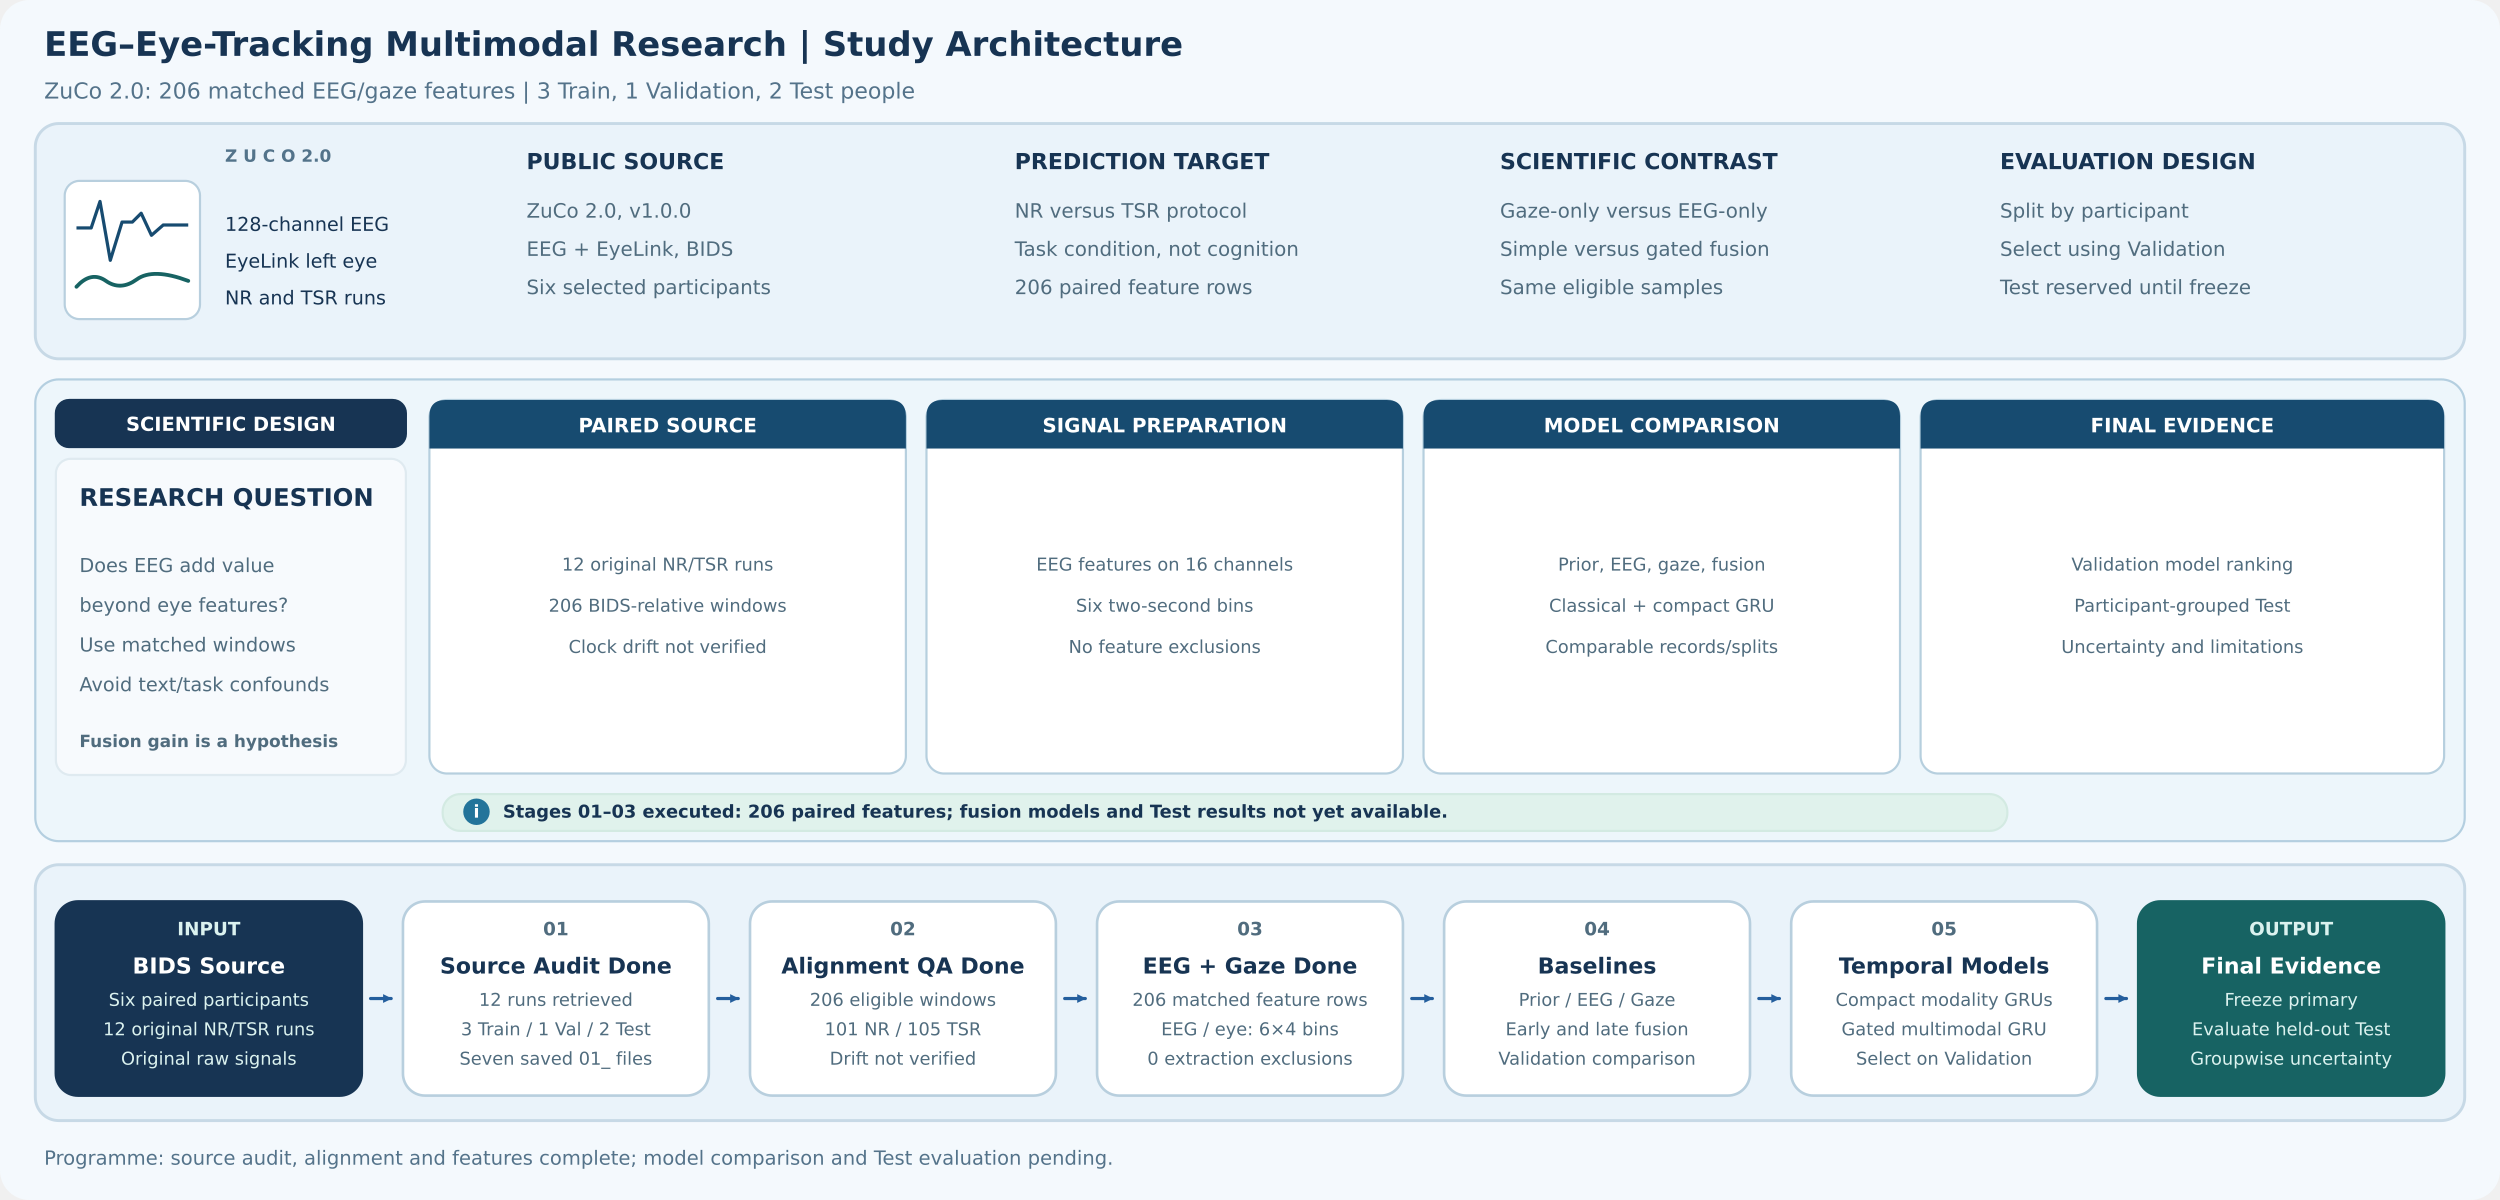
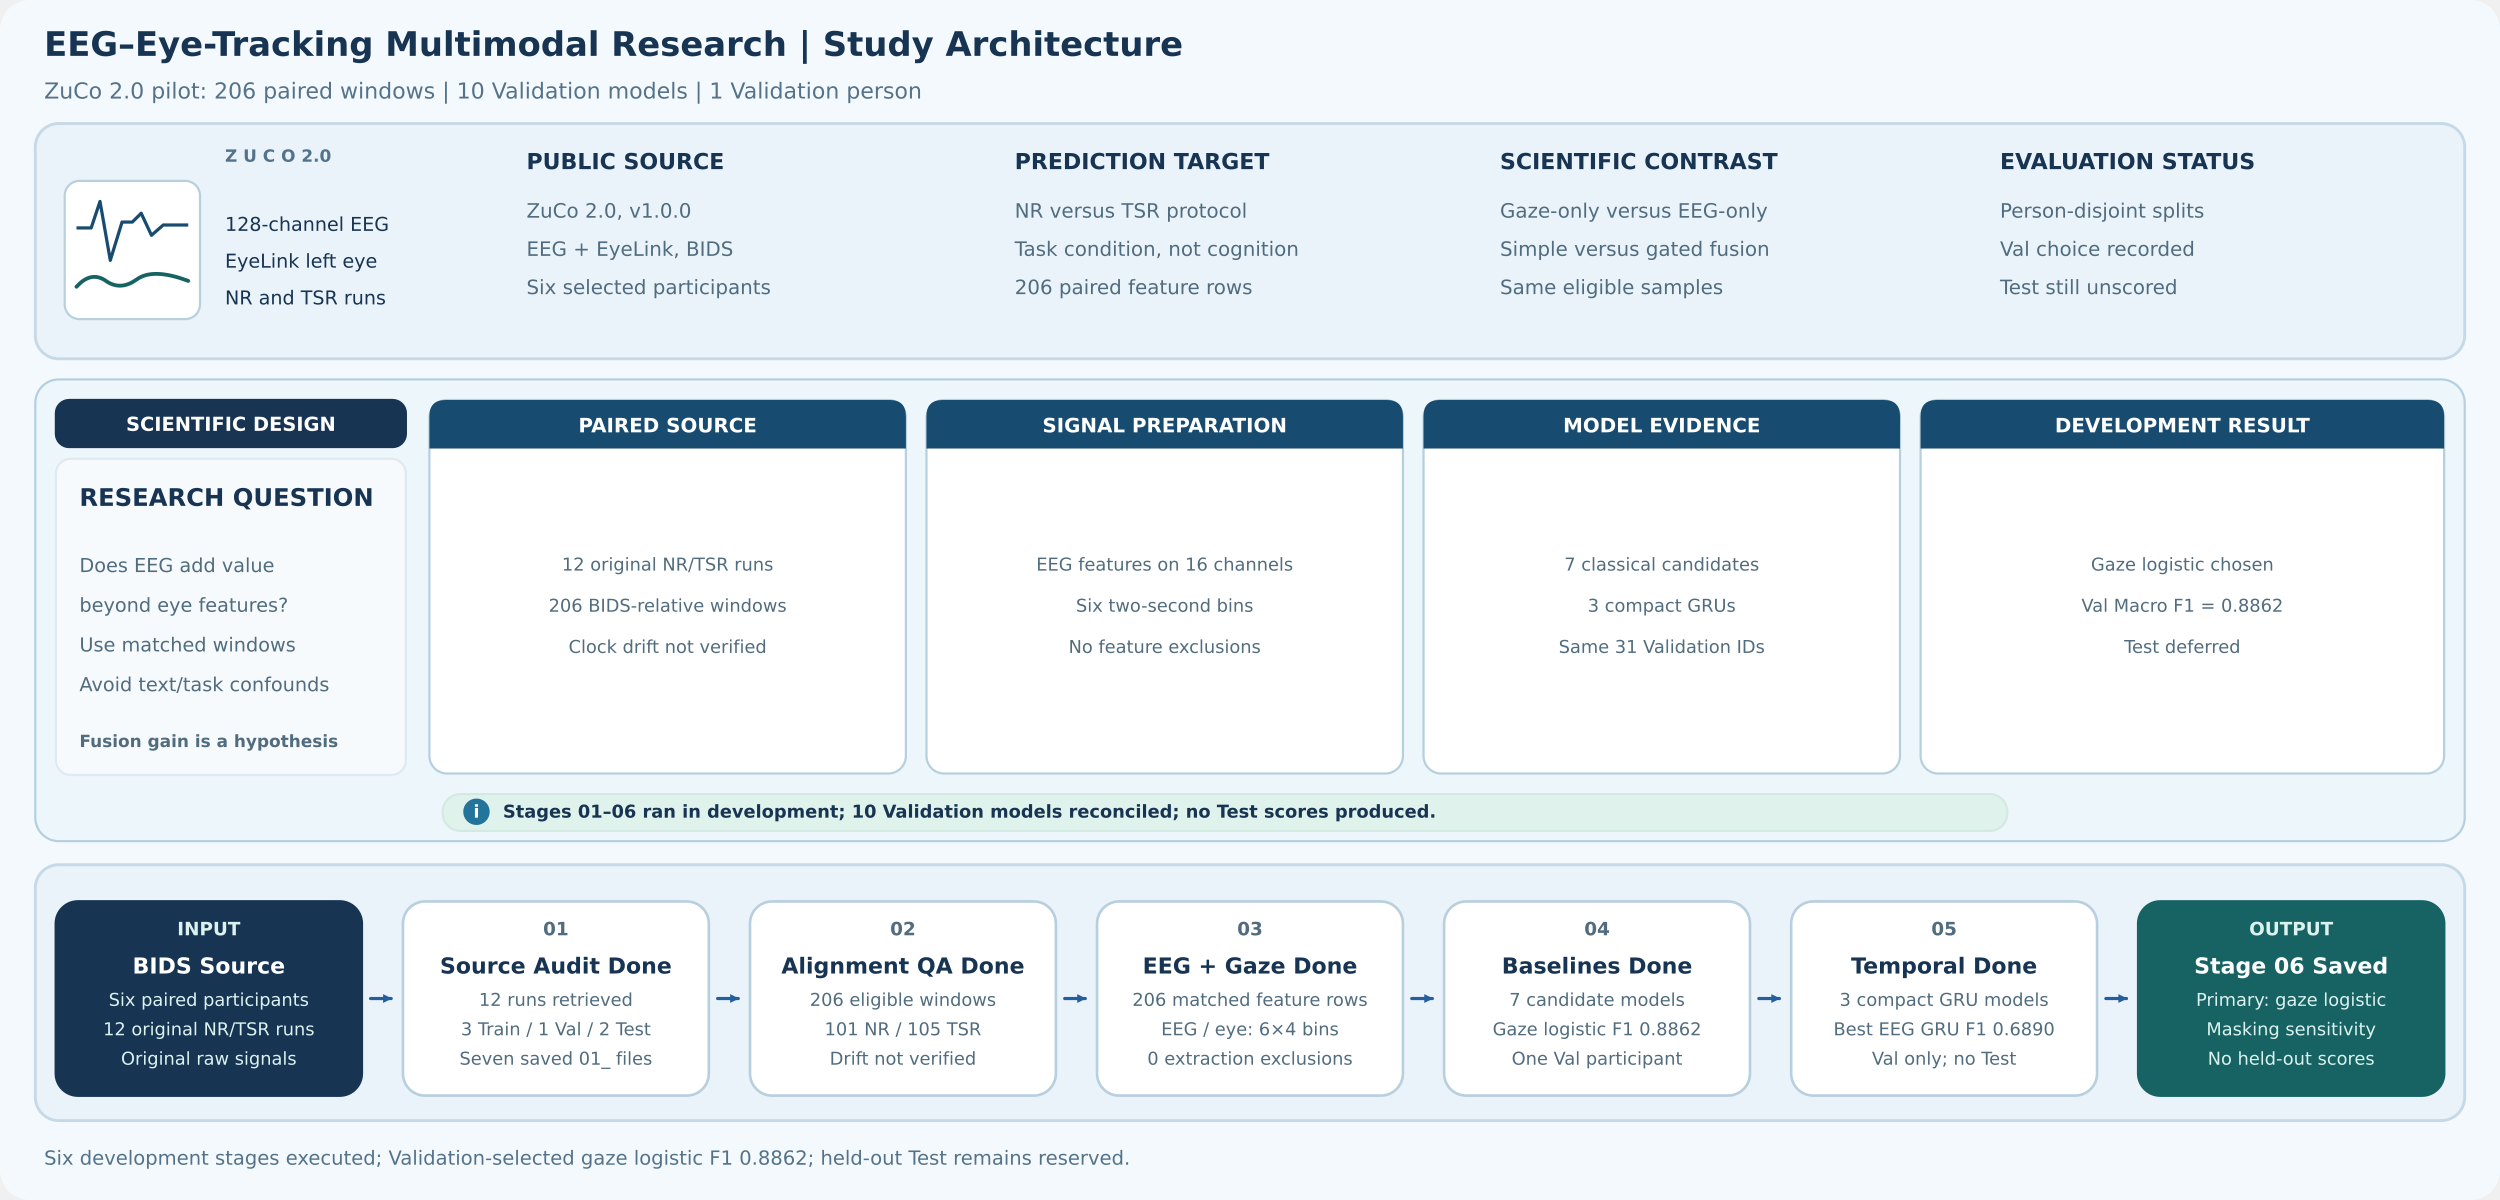
<svg xmlns="http://www.w3.org/2000/svg" width="1700" height="816" viewBox="0 0 1700 816" role="img" aria-labelledby="title desc">
  <defs>
    <marker id="arr" markerUnits="userSpaceOnUse" markerWidth="6" markerHeight="6" refX="5.5" refY="3" orient="auto">
      <path d="M0 0 L6 3 L0 6 Z" fill="#245E9D" />
    </marker>
    <style>text { font-family: DejaVu Sans, Arial, sans-serif; font-weight: 400; }
.figure-title { font-size:23px; font-weight:700; fill:#173453; }
.subtitle { font-size:15px; fill:#54738A; }
.source-heading { font-size:11.5px; font-weight:700; fill:#53738A; }
.source-label { font-size:13px; fill:#173453; }
.context-heading { font-size:15px; font-weight:700; fill:#173453; }
.context-body { font-size:13.5px; fill:#506C7E; }
.section-label { font-size:13.2px; font-weight:700; fill:#FFFFFF; }
.focus-heading { font-size:16.5px; font-weight:700; fill:#173453; }
.focus-body { font-size:13.1px; fill:#506C7E; }
.qualification { font-size:11.5px; font-weight:700; fill:#506C7E; }
.card-heading { font-size:13.5px; font-weight:700; fill:#FFFFFF; }
.card-body { font-size:12.1px; fill:#506C7E; }
.chart-label { font-size:11.8px; fill:#506C7E; }
.scientific-note { font-size:12.1px; font-weight:700; fill:#173453; }
.workflow-id { font-size:12.5px; font-weight:700; fill:#506C7E; }
.workflow-heading { font-size:15px; font-weight:700; fill:#173453; }
.workflow-body { font-size:12.1px; fill:#506C7E; }
.terminal-id { font-size:12.5px; font-weight:700; fill:#DBF2EF; }
.terminal-heading { font-size:15px; font-weight:700; fill:#FFFFFF; }
.terminal-body { font-size:12.1px; fill:#DBF2EF; }
.footer { font-size:13.3px; fill:#54738A; }
.info-mark { font-size:12px; font-weight:700; fill:#FFFFFF; }</style>
  </defs>
  <rect id="canvas" x="0" y="0" width="1700" height="816" rx="20" fill="#F4F9FD" />
  <g id="band-0-header">
    <text id="text-001" x="30" y="38" class="figure-title" data-container="canvas">EEG–Eye-Tracking Multimodal Research | Study Architecture</text>
-     <text id="text-002" x="30" y="67" class="subtitle" data-container="canvas">ZuCo 2.0: 206 matched EEG/gaze features | 3 Train, 1 Validation, 2 Test people</text>
+     <text id="text-002" x="30" y="67" class="subtitle" data-container="canvas">ZuCo 2.0 pilot: 206 paired windows | 10 Validation models | 1 Validation person</text>
  </g>
  <g id="band-1-context">
    <rect id="context-container" x="24" y="84" width="1652" height="160" rx="16" fill="#EAF3FA" stroke="#C7D9E6" stroke-width="2" />
    <g id="source-schematic" data-slot="replace-for-actual-data-source">
      <g id="paired-signal-icon">
        <rect x="44" y="123" width="92" height="94" rx="10" fill="#FFFFFF" stroke="#B8CFDE" stroke-width="1.5" />
        <path d="M52 155 L62 155 L68 137 L75 177 L83 151 L90 151 L96 145 L103 160 L111 153 L128 153" fill="none" stroke="#174B70" stroke-width="2.2" stroke-linejoin="round" />
        <path d="M52 195 Q62 184 72 191 T93 190 T128 191" fill="none" stroke="#176363" stroke-width="2.6" stroke-linecap="round" />
      </g>
      <text id="text-003" x="153" y="110" class="source-heading" data-container="context-container">Z U C O   2.0</text>
      <text id="text-004" x="153" y="157" class="source-label" data-container="context-container">128-channel EEG</text>
      <text id="text-005" x="153" y="182" class="source-label" data-container="context-container">EyeLink left eye</text>
      <text id="text-006" x="153" y="207" class="source-label" data-container="context-container">NR and TSR runs</text>
    </g>
    <g id="context-module-1">
      <text id="text-007" x="358" y="115" class="context-heading" data-container="context-container">PUBLIC SOURCE</text>
      <text id="text-008" x="358" y="148" class="context-body" data-container="context-container">ZuCo 2.0, v1.0.0</text>
      <text id="text-009" x="358" y="174" class="context-body" data-container="context-container">EEG + EyeLink, BIDS</text>
      <text id="text-010" x="358" y="200" class="context-body" data-container="context-container">Six selected participants</text>
    </g>
    <g id="context-module-2">
      <text id="text-011" x="690" y="115" class="context-heading" data-container="context-container">PREDICTION TARGET</text>
      <text id="text-012" x="690" y="148" class="context-body" data-container="context-container">NR versus TSR protocol</text>
      <text id="text-013" x="690" y="174" class="context-body" data-container="context-container">Task condition, not cognition</text>
      <text id="text-014" x="690" y="200" class="context-body" data-container="context-container">206 paired feature rows</text>
    </g>
    <g id="context-module-3">
      <text id="text-015" x="1020" y="115" class="context-heading" data-container="context-container">SCIENTIFIC CONTRAST</text>
      <text id="text-016" x="1020" y="148" class="context-body" data-container="context-container">Gaze-only versus EEG-only</text>
      <text id="text-017" x="1020" y="174" class="context-body" data-container="context-container">Simple versus gated fusion</text>
      <text id="text-018" x="1020" y="200" class="context-body" data-container="context-container">Same eligible samples</text>
    </g>
    <g id="context-module-4">
-       <text id="text-019" x="1360" y="115" class="context-heading" data-container="context-container">EVALUATION DESIGN</text>
-       <text id="text-020" x="1360" y="148" class="context-body" data-container="context-container">Split by participant</text>
-       <text id="text-021" x="1360" y="174" class="context-body" data-container="context-container">Select using Validation</text>
-       <text id="text-022" x="1360" y="200" class="context-body" data-container="context-container">Test reserved until freeze</text>
+       <text id="text-019" x="1360" y="115" class="context-heading" data-container="context-container">EVALUATION STATUS</text>
+       <text id="text-020" x="1360" y="148" class="context-body" data-container="context-container">Person-disjoint splits</text>
+       <text id="text-021" x="1360" y="174" class="context-body" data-container="context-container">Val choice recorded</text>
+       <text id="text-022" x="1360" y="200" class="context-body" data-container="context-container">Test still unscored</text>
    </g>
  </g>
  <g id="band-2-analysis">
    <rect id="analysis-container" x="24" y="258" width="1652" height="314" rx="16" fill="#EDF6FB" stroke="#B4CFE0" stroke-width="1.5" />
    <g id="analysis-focus">
      <rect id="section-label-box" x="38" y="272" width="238" height="32" rx="9" fill="#173453" stroke="#173453" stroke-width="1.5" />
      <text id="text-023" x="157" y="293" class="section-label" text-anchor="middle" data-container="section-label-box">SCIENTIFIC DESIGN</text>
      <rect id="focus-card" x="38" y="312" width="238" height="215" rx="10" fill="#F7FAFD" stroke="#DFEAF0" stroke-width="1.5" />
      <text id="text-024" x="54" y="344" class="focus-heading" data-container="focus-card">RESEARCH QUESTION</text>
      <text id="text-025" x="54" y="389" class="focus-body" data-container="focus-card">Does EEG add value</text>
      <text id="text-026" x="54" y="416" class="focus-body" data-container="focus-card">beyond eye features?</text>
      <text id="text-027" x="54" y="443" class="focus-body" data-container="focus-card">Use matched windows</text>
      <text id="text-028" x="54" y="470" class="focus-body" data-container="focus-card">Avoid text/task confounds</text>
      <text id="text-029" x="54" y="508" class="qualification" data-container="focus-card">Fusion gain is a hypothesis</text>
    </g>
    <g id="evidence-panel-1">
      <rect id="evidence-card-1" x="292" y="272" width="324" height="254" rx="12" fill="#FFFFFF" stroke="#B6CFDE" stroke-width="1.5" />
      <path id="evidence-header-1" d="M303 272 H605 Q616 272 616 283 V305 H292 V283 Q292 272 303 272 Z" fill="#174B70" />
      <text id="text-030" x="454.0" y="294" class="card-heading" text-anchor="middle" data-container="evidence-card-1">PAIRED SOURCE</text>
      <g id="evidence-content-1" data-slot="scientific-content">
        <text id="text-031" x="454.0" y="388" class="card-body" text-anchor="middle" data-container="evidence-card-1">12 original NR/TSR runs</text>
        <text id="text-032" x="454.0" y="416" class="card-body" text-anchor="middle" data-container="evidence-card-1">206 BIDS-relative windows</text>
        <text id="text-033" x="454.0" y="444" class="card-body" text-anchor="middle" data-container="evidence-card-1">Clock drift not verified</text>
      </g>
    </g>
    <g id="evidence-panel-2">
      <rect id="evidence-card-2" x="630" y="272" width="324" height="254" rx="12" fill="#FFFFFF" stroke="#B6CFDE" stroke-width="1.5" />
      <path id="evidence-header-2" d="M641 272 H943 Q954 272 954 283 V305 H630 V283 Q630 272 641 272 Z" fill="#174B70" />
      <text id="text-034" x="792.0" y="294" class="card-heading" text-anchor="middle" data-container="evidence-card-2">SIGNAL PREPARATION</text>
      <g id="evidence-content-2" data-slot="scientific-content">
        <text id="text-035" x="792.0" y="388" class="card-body" text-anchor="middle" data-container="evidence-card-2">EEG features on 16 channels</text>
        <text id="text-036" x="792.0" y="416" class="card-body" text-anchor="middle" data-container="evidence-card-2">Six two-second bins</text>
        <text id="text-037" x="792.0" y="444" class="card-body" text-anchor="middle" data-container="evidence-card-2">No feature exclusions</text>
      </g>
    </g>
    <g id="evidence-panel-3">
      <rect id="evidence-card-3" x="968" y="272" width="324" height="254" rx="12" fill="#FFFFFF" stroke="#B6CFDE" stroke-width="1.5" />
      <path id="evidence-header-3" d="M979 272 H1281 Q1292 272 1292 283 V305 H968 V283 Q968 272 979 272 Z" fill="#174B70" />
-       <text id="text-038" x="1130.0" y="294" class="card-heading" text-anchor="middle" data-container="evidence-card-3">MODEL COMPARISON</text>
+       <text id="text-038" x="1130.0" y="294" class="card-heading" text-anchor="middle" data-container="evidence-card-3">MODEL EVIDENCE</text>
      <g id="evidence-content-3" data-slot="scientific-content">
-         <text id="text-039" x="1130.0" y="388" class="card-body" text-anchor="middle" data-container="evidence-card-3">Prior, EEG, gaze, fusion</text>
-         <text id="text-040" x="1130.0" y="416" class="card-body" text-anchor="middle" data-container="evidence-card-3">Classical + compact GRU</text>
-         <text id="text-041" x="1130.0" y="444" class="card-body" text-anchor="middle" data-container="evidence-card-3">Comparable records/splits</text>
+         <text id="text-039" x="1130.0" y="388" class="card-body" text-anchor="middle" data-container="evidence-card-3">7 classical candidates</text>
+         <text id="text-040" x="1130.0" y="416" class="card-body" text-anchor="middle" data-container="evidence-card-3">3 compact GRUs</text>
+         <text id="text-041" x="1130.0" y="444" class="card-body" text-anchor="middle" data-container="evidence-card-3">Same 31 Validation IDs</text>
      </g>
    </g>
    <g id="evidence-panel-4">
      <rect id="evidence-card-4" x="1306" y="272" width="356" height="254" rx="12" fill="#FFFFFF" stroke="#B6CFDE" stroke-width="1.5" />
      <path id="evidence-header-4" d="M1317 272 H1651 Q1662 272 1662 283 V305 H1306 V283 Q1306 272 1317 272 Z" fill="#174B70" />
-       <text id="text-042" x="1484.0" y="294" class="card-heading" text-anchor="middle" data-container="evidence-card-4">FINAL EVIDENCE</text>
+       <text id="text-042" x="1484.0" y="294" class="card-heading" text-anchor="middle" data-container="evidence-card-4">DEVELOPMENT RESULT</text>
      <g id="evidence-content-4" data-slot="scientific-content">
-         <text id="text-043" x="1484.0" y="388" class="card-body" text-anchor="middle" data-container="evidence-card-4">Validation model ranking</text>
-         <text id="text-044" x="1484.0" y="416" class="card-body" text-anchor="middle" data-container="evidence-card-4">Participant-grouped Test</text>
-         <text id="text-045" x="1484.0" y="444" class="card-body" text-anchor="middle" data-container="evidence-card-4">Uncertainty and limitations</text>
+         <text id="text-043" x="1484.0" y="388" class="card-body" text-anchor="middle" data-container="evidence-card-4">Gaze logistic chosen</text>
+         <text id="text-044" x="1484.0" y="416" class="card-body" text-anchor="middle" data-container="evidence-card-4">Val Macro F1 = 0.8862</text>
+         <text id="text-045" x="1484.0" y="444" class="card-body" text-anchor="middle" data-container="evidence-card-4">Test deferred</text>
      </g>
    </g>
    <g id="optional-scientific-note" data-optional="true">
      <rect id="note-strip" x="301" y="540" width="1064" height="25" rx="12" fill="#E0F2EC" stroke="#D3EAE2" stroke-width="1.5" />
      <circle cx="324" cy="552" r="9" fill="#23749A" />
      <text id="text-046" x="324" y="556" class="info-mark" text-anchor="middle">i</text>
-       <text id="text-047" x="342" y="556" class="scientific-note" data-container="note-strip">Stages 01–03 executed: 206 paired features; fusion models and Test results not yet available.</text>
+       <text id="text-047" x="342" y="556" class="scientific-note" data-container="note-strip">Stages 01–06 ran in development; 10 Validation models reconciled; no Test scores produced.</text>
    </g>
  </g>
  <g id="band-3-workflow">
    <rect id="workflow-container" x="24" y="588" width="1652" height="174" rx="16" fill="#EAF3FA" stroke="#C7D9E6" stroke-width="2" />
    <g id="workflow-input">
      <rect id="workflow-node-0" x="38" y="613" width="208" height="132" rx="15" fill="#173453" stroke="#173453" stroke-width="1.8" />
      <text id="text-048" x="142" y="636" class="terminal-id" text-anchor="middle" data-container="workflow-node-0">INPUT</text>
      <text id="text-049" x="142" y="662" class="terminal-heading" text-anchor="middle" data-container="workflow-node-0">BIDS Source</text>
      <text id="text-050" x="142" y="684" class="terminal-body" text-anchor="middle" data-container="workflow-node-0">Six paired participants</text>
      <text id="text-051" x="142" y="704" class="terminal-body" text-anchor="middle" data-container="workflow-node-0">12 original NR/TSR runs</text>
      <text id="text-052" x="142" y="724" class="terminal-body" text-anchor="middle" data-container="workflow-node-0">Original raw signals</text>
    </g>
    <path id="workflow-connector-0" d="M252 679 H266" fill="none" stroke="#245E9D" stroke-width="2.2" stroke-linecap="round" marker-end="url(#arr)" />
    <g id="workflow-process-1">
      <rect id="workflow-node-1" x="274" y="613" width="208" height="132" rx="15" fill="#FFFFFF" stroke="#B8CFDE" stroke-width="1.8" />
      <text id="text-053" x="378" y="636" class="workflow-id" text-anchor="middle" data-container="workflow-node-1">01</text>
      <text id="text-054" x="378" y="662" class="workflow-heading" text-anchor="middle" data-container="workflow-node-1">Source Audit Done</text>
      <text id="text-055" x="378" y="684" class="workflow-body" text-anchor="middle" data-container="workflow-node-1">12 runs retrieved</text>
      <text id="text-056" x="378" y="704" class="workflow-body" text-anchor="middle" data-container="workflow-node-1">3 Train / 1 Val / 2 Test</text>
      <text id="text-057" x="378" y="724" class="workflow-body" text-anchor="middle" data-container="workflow-node-1">Seven saved 01_ files</text>
    </g>
    <path id="workflow-connector-1" d="M488 679 H502" fill="none" stroke="#245E9D" stroke-width="2.2" stroke-linecap="round" marker-end="url(#arr)" />
    <g id="workflow-process-2">
      <rect id="workflow-node-2" x="510" y="613" width="208" height="132" rx="15" fill="#FFFFFF" stroke="#B8CFDE" stroke-width="1.8" />
      <text id="text-058" x="614" y="636" class="workflow-id" text-anchor="middle" data-container="workflow-node-2">02</text>
      <text id="text-059" x="614" y="662" class="workflow-heading" text-anchor="middle" data-container="workflow-node-2">Alignment QA Done</text>
      <text id="text-060" x="614" y="684" class="workflow-body" text-anchor="middle" data-container="workflow-node-2">206 eligible windows</text>
      <text id="text-061" x="614" y="704" class="workflow-body" text-anchor="middle" data-container="workflow-node-2">101 NR / 105 TSR</text>
      <text id="text-062" x="614" y="724" class="workflow-body" text-anchor="middle" data-container="workflow-node-2">Drift not verified</text>
    </g>
    <path id="workflow-connector-2" d="M724 679 H738" fill="none" stroke="#245E9D" stroke-width="2.2" stroke-linecap="round" marker-end="url(#arr)" />
    <g id="workflow-process-3">
      <rect id="workflow-node-3" x="746" y="613" width="208" height="132" rx="15" fill="#FFFFFF" stroke="#B8CFDE" stroke-width="1.8" />
      <text id="text-063" x="850" y="636" class="workflow-id" text-anchor="middle" data-container="workflow-node-3">03</text>
      <text id="text-064" x="850" y="662" class="workflow-heading" text-anchor="middle" data-container="workflow-node-3">EEG + Gaze Done</text>
      <text id="text-065" x="850" y="684" class="workflow-body" text-anchor="middle" data-container="workflow-node-3">206 matched feature rows</text>
      <text id="text-066" x="850" y="704" class="workflow-body" text-anchor="middle" data-container="workflow-node-3">EEG / eye: 6×4 bins</text>
      <text id="text-067" x="850" y="724" class="workflow-body" text-anchor="middle" data-container="workflow-node-3">0 extraction exclusions</text>
    </g>
    <path id="workflow-connector-3" d="M960 679 H974" fill="none" stroke="#245E9D" stroke-width="2.2" stroke-linecap="round" marker-end="url(#arr)" />
    <g id="workflow-process-4">
      <rect id="workflow-node-4" x="982" y="613" width="208" height="132" rx="15" fill="#FFFFFF" stroke="#B8CFDE" stroke-width="1.8" />
      <text id="text-068" x="1086" y="636" class="workflow-id" text-anchor="middle" data-container="workflow-node-4">04</text>
-       <text id="text-069" x="1086" y="662" class="workflow-heading" text-anchor="middle" data-container="workflow-node-4">Baselines</text>
-       <text id="text-070" x="1086" y="684" class="workflow-body" text-anchor="middle" data-container="workflow-node-4">Prior / EEG / Gaze</text>
-       <text id="text-071" x="1086" y="704" class="workflow-body" text-anchor="middle" data-container="workflow-node-4">Early and late fusion</text>
-       <text id="text-072" x="1086" y="724" class="workflow-body" text-anchor="middle" data-container="workflow-node-4">Validation comparison</text>
+       <text id="text-069" x="1086" y="662" class="workflow-heading" text-anchor="middle" data-container="workflow-node-4">Baselines Done</text>
+       <text id="text-070" x="1086" y="684" class="workflow-body" text-anchor="middle" data-container="workflow-node-4">7 candidate models</text>
+       <text id="text-071" x="1086" y="704" class="workflow-body" text-anchor="middle" data-container="workflow-node-4">Gaze logistic F1 0.8862</text>
+       <text id="text-072" x="1086" y="724" class="workflow-body" text-anchor="middle" data-container="workflow-node-4">One Val participant</text>
    </g>
    <path id="workflow-connector-4" d="M1196 679 H1210" fill="none" stroke="#245E9D" stroke-width="2.2" stroke-linecap="round" marker-end="url(#arr)" />
    <g id="workflow-process-5">
      <rect id="workflow-node-5" x="1218" y="613" width="208" height="132" rx="15" fill="#FFFFFF" stroke="#B8CFDE" stroke-width="1.8" />
      <text id="text-073" x="1322" y="636" class="workflow-id" text-anchor="middle" data-container="workflow-node-5">05</text>
-       <text id="text-074" x="1322" y="662" class="workflow-heading" text-anchor="middle" data-container="workflow-node-5">Temporal Models</text>
-       <text id="text-075" x="1322" y="684" class="workflow-body" text-anchor="middle" data-container="workflow-node-5">Compact modality GRUs</text>
-       <text id="text-076" x="1322" y="704" class="workflow-body" text-anchor="middle" data-container="workflow-node-5">Gated multimodal GRU</text>
-       <text id="text-077" x="1322" y="724" class="workflow-body" text-anchor="middle" data-container="workflow-node-5">Select on Validation</text>
+       <text id="text-074" x="1322" y="662" class="workflow-heading" text-anchor="middle" data-container="workflow-node-5">Temporal Done</text>
+       <text id="text-075" x="1322" y="684" class="workflow-body" text-anchor="middle" data-container="workflow-node-5">3 compact GRU models</text>
+       <text id="text-076" x="1322" y="704" class="workflow-body" text-anchor="middle" data-container="workflow-node-5">Best EEG GRU F1 0.6890</text>
+       <text id="text-077" x="1322" y="724" class="workflow-body" text-anchor="middle" data-container="workflow-node-5">Val only; no Test</text>
    </g>
    <path id="workflow-connector-5" d="M1432 679 H1446" fill="none" stroke="#245E9D" stroke-width="2.2" stroke-linecap="round" marker-end="url(#arr)" />
    <g id="workflow-output">
      <rect id="workflow-node-6" x="1454" y="613" width="208" height="132" rx="15" fill="#176363" stroke="#176363" stroke-width="1.8" />
      <text id="text-078" x="1558" y="636" class="terminal-id" text-anchor="middle" data-container="workflow-node-6">OUTPUT</text>
-       <text id="text-079" x="1558" y="662" class="terminal-heading" text-anchor="middle" data-container="workflow-node-6">Final Evidence</text>
-       <text id="text-080" x="1558" y="684" class="terminal-body" text-anchor="middle" data-container="workflow-node-6">Freeze primary</text>
-       <text id="text-081" x="1558" y="704" class="terminal-body" text-anchor="middle" data-container="workflow-node-6">Evaluate held-out Test</text>
-       <text id="text-082" x="1558" y="724" class="terminal-body" text-anchor="middle" data-container="workflow-node-6">Groupwise uncertainty</text>
+       <text id="text-079" x="1558" y="662" class="terminal-heading" text-anchor="middle" data-container="workflow-node-6">Stage 06 Saved</text>
+       <text id="text-080" x="1558" y="684" class="terminal-body" text-anchor="middle" data-container="workflow-node-6">Primary: gaze logistic</text>
+       <text id="text-081" x="1558" y="704" class="terminal-body" text-anchor="middle" data-container="workflow-node-6">Masking sensitivity</text>
+       <text id="text-082" x="1558" y="724" class="terminal-body" text-anchor="middle" data-container="workflow-node-6">No held-out scores</text>
    </g>
  </g>
  <g id="band-4-summary">
-     <text id="text-083" x="30" y="792" class="footer" data-container="canvas">Programme: source audit, alignment and features complete; model comparison and Test evaluation pending.</text>
+     <text id="text-083" x="30" y="792" class="footer" data-container="canvas">Six development stages executed; Validation-selected gaze logistic F1 0.8862; held-out Test remains reserved.</text>
  </g>
</svg>
